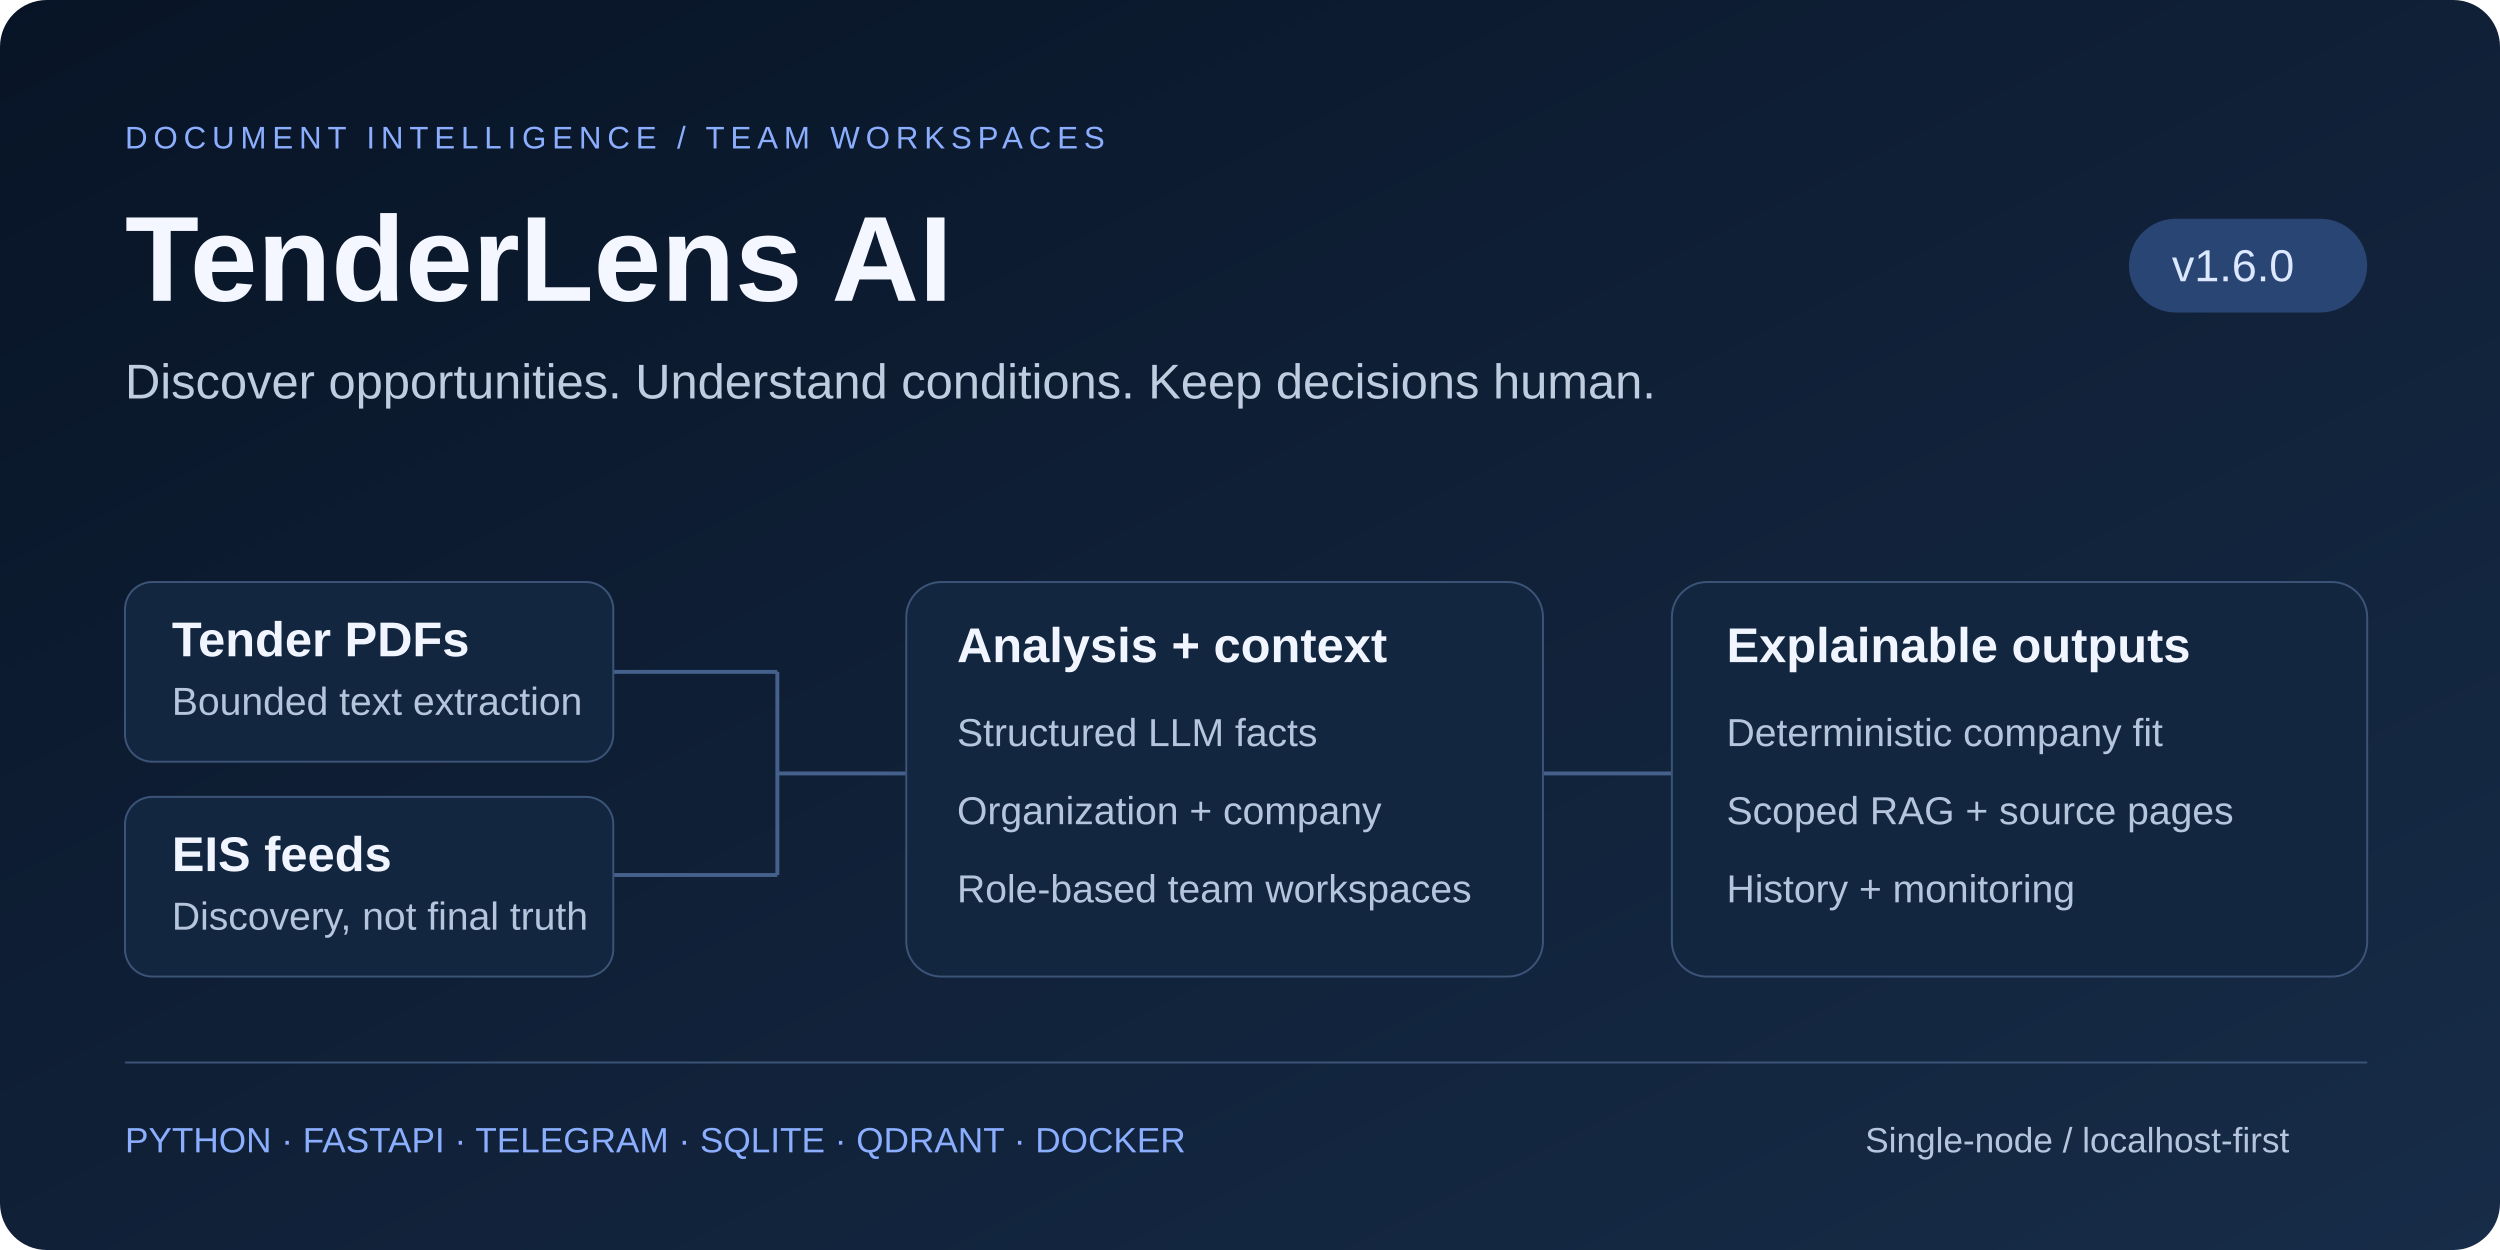
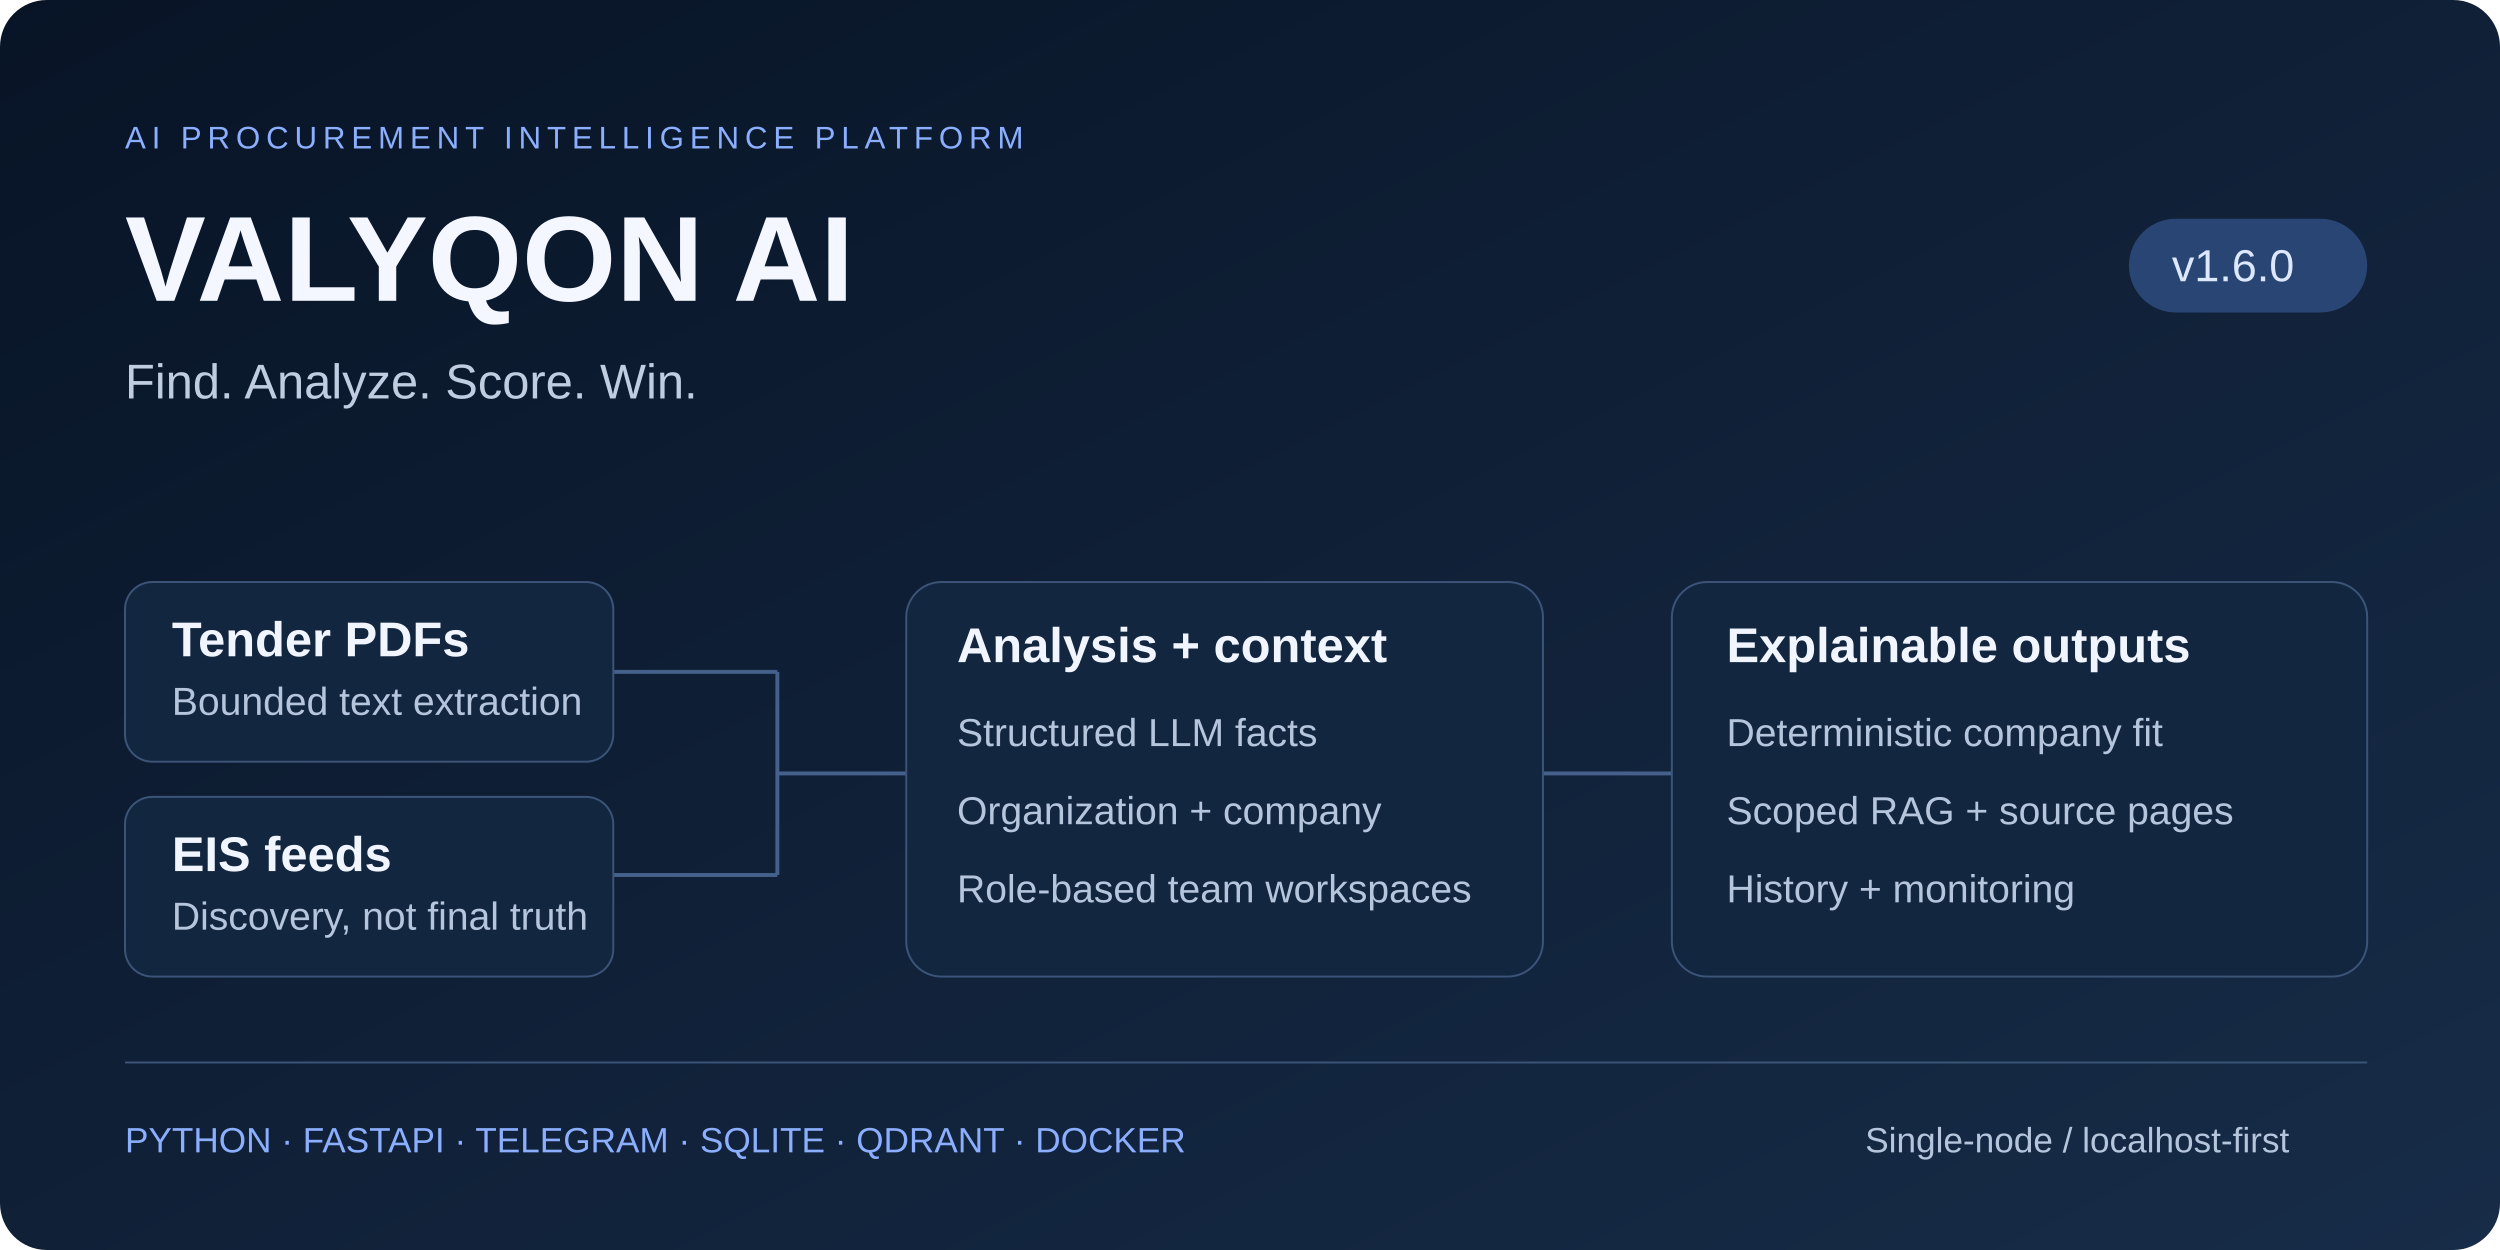
<svg xmlns="http://www.w3.org/2000/svg" width="1280" height="640" viewBox="0 0 1280 640" role="img" aria-labelledby="title desc">
  <defs>
    <linearGradient id="bg" x2="1" y2="1">
      <stop stop-color="#081426" />
      <stop offset="1" stop-color="#172c48" />
    </linearGradient>
  </defs>
  <rect width="1280" height="640" rx="24" fill="url(#bg)" />
  <g font-family="Segoe UI,Arial,sans-serif">
-     <text x="64" y="76" fill="#8baeff" font-size="16" letter-spacing="3">DOCUMENT INTELLIGENCE / TEAM WORKSPACES</text>
-     <text x="64" y="154" fill="#f4f7ff" font-size="62" font-weight="700">TenderLens AI</text>
-     <text x="64" y="204" fill="#c0cde0" font-size="25">Discover opportunities. Understand conditions. Keep decisions human.</text>
+     <text x="64" y="76" fill="#8baeff" font-size="16" letter-spacing="3">AI PROCUREMENT INTELLIGENCE PLATFORM</text>
+     <text x="64" y="154" fill="#f4f7ff" font-size="62" font-weight="700">VALYQON AI</text>
+     <text x="64" y="204" fill="#c0cde0" font-size="25">Find. Analyze. Score. Win.</text>
    <rect x="1090" y="112" width="122" height="48" rx="24" fill="#294573" />
    <text x="1112" y="144" fill="#dce8ff" font-size="23">v1.6.0</text>
    <g stroke="#45618b" stroke-width="2" fill="none">
      <path d="M314 344H398M314 448H398M398 344V448M398 396H464M790 396H856" />
    </g>
    <g fill="#13263f" stroke="#3b5478">
      <rect x="64" y="298" width="250" height="92" rx="14" />
      <rect x="64" y="408" width="250" height="92" rx="14" />
      <rect x="464" y="298" width="326" height="202" rx="18" />
      <rect x="856" y="298" width="356" height="202" rx="18" />
    </g>
    <g fill="#f1f5ff" font-size="25" font-weight="600">
      <text x="88" y="336">Tender PDFs</text>
      <text x="88" y="446">EIS feeds</text>
      <text x="490" y="339">Analysis + context</text>
      <text x="884" y="339">Explainable outputs</text>
    </g>
    <g fill="#b4c5dc" font-size="20">
      <text x="88" y="366">Bounded text extraction</text>
      <text x="88" y="476">Discovery, not final truth</text>
      <text x="490" y="382">Structured LLM facts</text>
      <text x="490" y="422">Organization + company</text>
      <text x="490" y="462">Role-based team workspaces</text>
      <text x="884" y="382">Deterministic company fit</text>
      <text x="884" y="422">Scoped RAG + source pages</text>
      <text x="884" y="462">History + monitoring</text>
    </g>
    <path d="M64 544H1212" stroke="#3b5478" />
    <text x="64" y="590" fill="#8baeff" font-size="18">PYTHON · FASTAPI · TELEGRAM · SQLITE · QDRANT · DOCKER</text>
    <text x="955" y="590" fill="#b4c5dc" font-size="18">Single-node / localhost-first</text>
  </g>
</svg>
